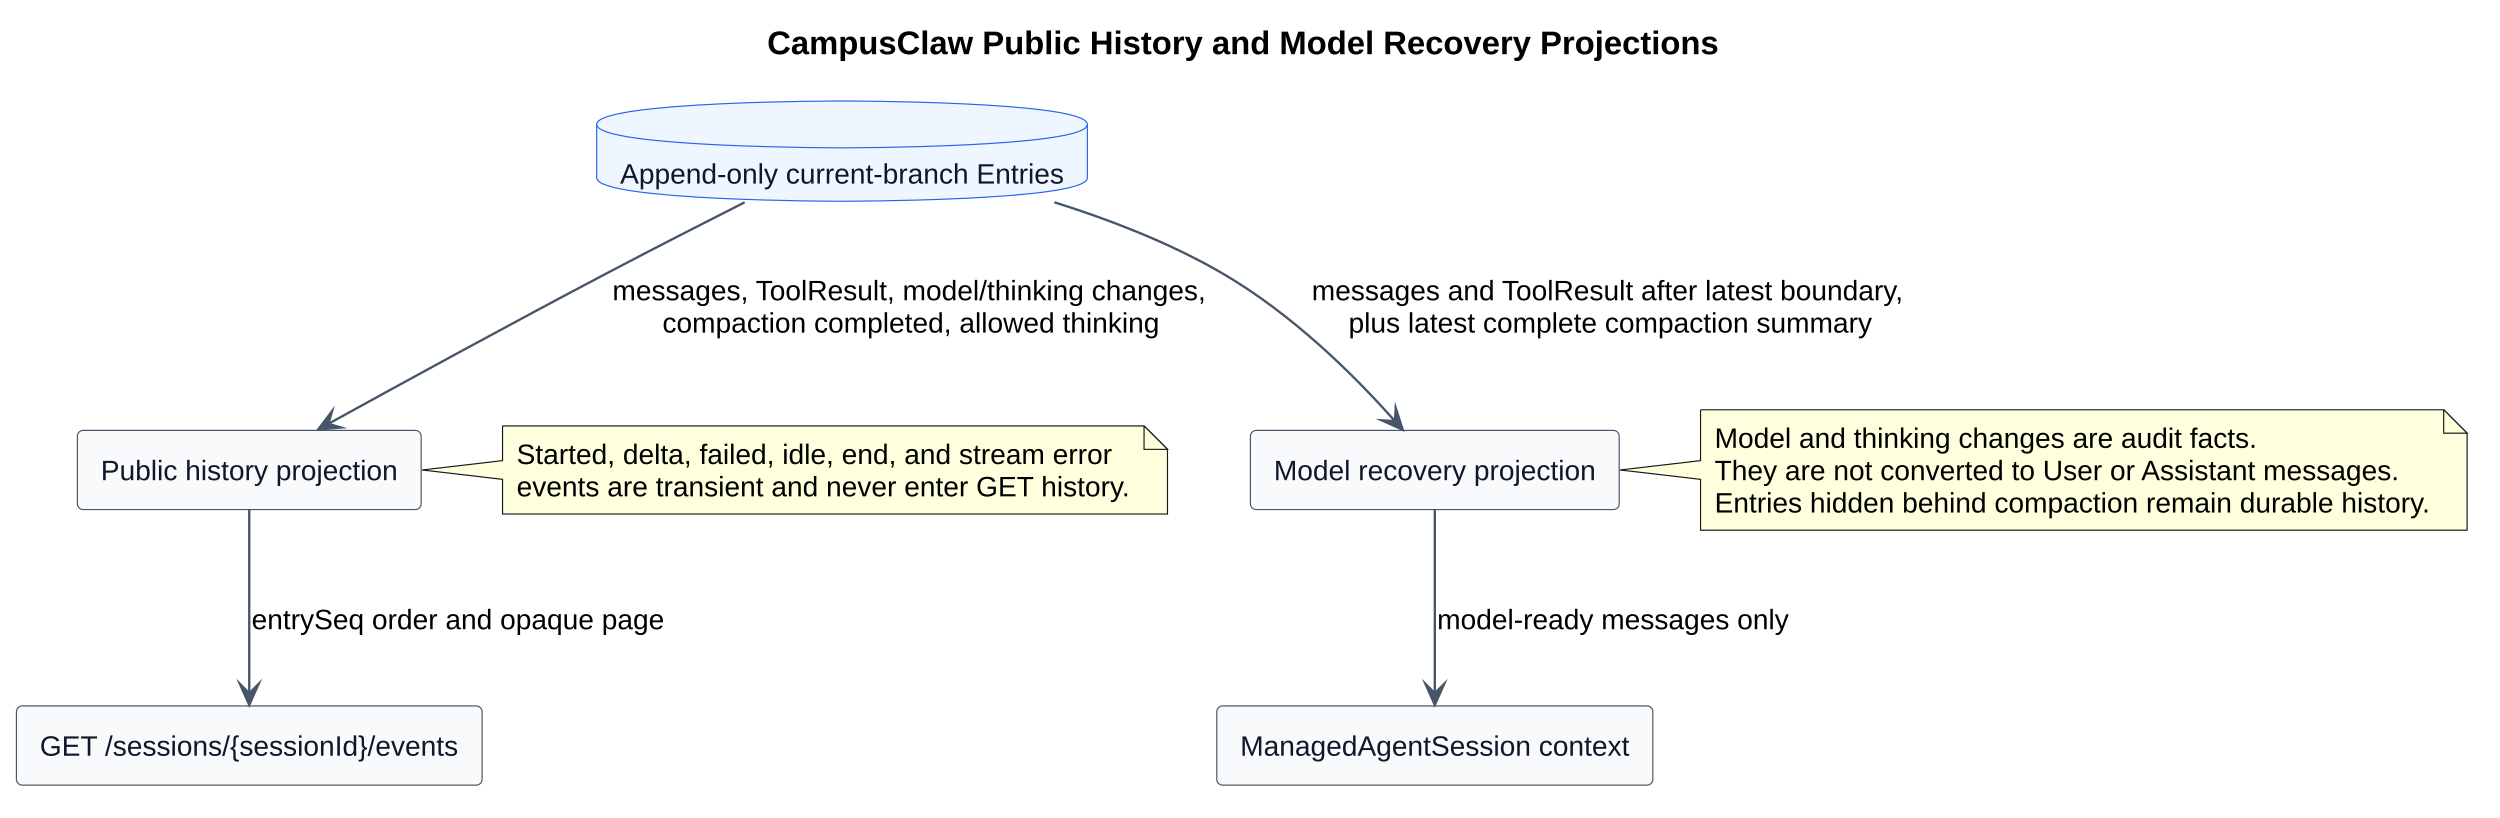
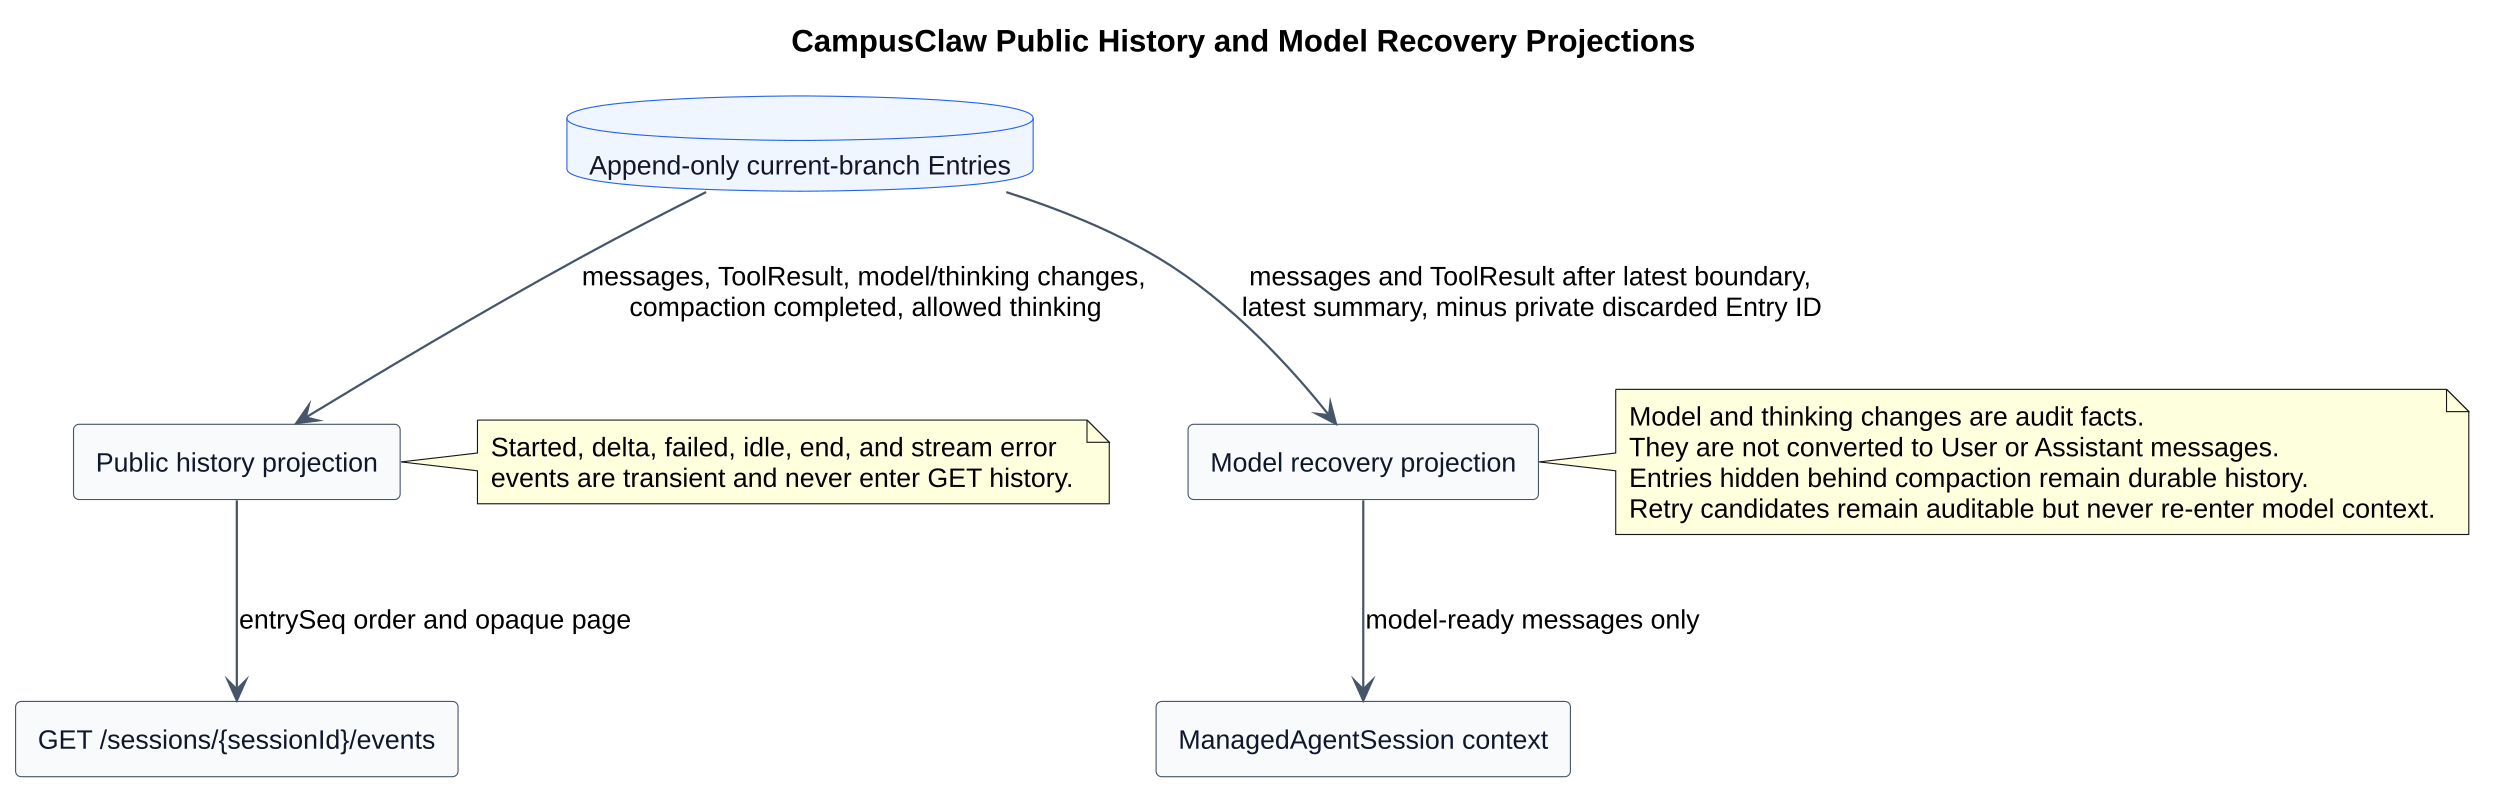
- <svg xmlns="http://www.w3.org/2000/svg" contentStyleType="text/css" data-diagram-type="DESCRIPTION" height="349px" preserveAspectRatio="none" style="width:1067px;height:349px;background:#FFFFFF;" version="1.1" viewBox="0 0 1067 349" width="1067px" zoomAndPan="magnify">
+ <svg xmlns="http://www.w3.org/2000/svg" contentStyleType="text/css" data-diagram-type="DESCRIPTION" height="362px" preserveAspectRatio="none" style="width:1123px;height:362px;background:#FFFFFF;" version="1.1" viewBox="0 0 1123 362" width="1123px" zoomAndPan="magnify">
  <defs />
  <g>
-     <g class="title" data-source-line="135">
-       <text fill="#000000" font-family="Arial" font-size="14" font-weight="700" lengthAdjust="spacing" textLength="406.103" x="327.432" y="23.132">CampusClaw Public History and Model Recovery Projections</text>
+     <g class="title" data-source-line="139">
+       <text fill="#000000" font-family="Arial" font-size="14" font-weight="700" lengthAdjust="spacing" textLength="406.103" x="355.437" y="23.132">CampusClaw Public History and Model Recovery Projections</text>
    </g>
-     <g class="entity" data-qualified-name="Entries" data-source-line="163" id="ent0001">
+     <g class="entity" data-qualified-name="Entries" data-source-line="168" id="ent0001">
      <path d="M254.66,53.099 C254.66,43.099 359.377,43.099 359.377,43.099 C359.377,43.099 464.094,43.099 464.094,53.099 L464.094,75.897 C464.094,85.897 359.377,85.897 359.377,85.897 C359.377,85.897 254.66,85.897 254.66,75.897 L254.66,53.099" fill="#EFF6FF" style="stroke:#2563EB;stroke-width:0.5;" />
      <path d="M254.66,53.099 C254.66,63.099 359.377,63.099 359.377,63.099 C359.377,63.099 464.094,63.099 464.094,53.099" fill="none" style="stroke:#2563EB;stroke-width:0.5;" />
      <text fill="#0F172A" font-family="Arial" font-size="12" lengthAdjust="spacing" textLength="189.434" x="264.66" y="78.355">Append-only current-branch Entries</text>
    </g>
-     <g class="entity" data-qualified-name="Public" data-source-line="164" id="ent0002">
-       <rect fill="#F8FAFC" height="33.799" rx="2.5" ry="2.5" style="stroke:#475569;stroke-width:0.5;" width="146.727" x="33.02" y="183.689" />
-       <text fill="#0F172A" font-family="Arial" font-size="12" lengthAdjust="spacing" textLength="126.727" x="43.02" y="204.945">Public history projection</text>
+     <g class="entity" data-qualified-name="Public" data-source-line="169" id="ent0002">
+       <rect fill="#F8FAFC" height="33.799" rx="2.5" ry="2.5" style="stroke:#475569;stroke-width:0.5;" width="146.727" x="33.02" y="190.589" />
+       <text fill="#0F172A" font-family="Arial" font-size="12" lengthAdjust="spacing" textLength="126.727" x="43.02" y="211.845">Public history projection</text>
    </g>
-     <g class="entity" data-qualified-name="GetEvents" data-source-line="165" id="ent0003">
-       <rect fill="#F8FAFC" height="33.799" rx="2.5" ry="2.5" style="stroke:#475569;stroke-width:0.5;" width="198.758" x="7" y="301.289" />
-       <text fill="#0F172A" font-family="Arial" font-size="12" lengthAdjust="spacing" textLength="178.758" x="17" y="322.545">GET /sessions/{sessionId}/events</text>
+     <g class="entity" data-qualified-name="GetEvents" data-source-line="170" id="ent0003">
+       <rect fill="#F8FAFC" height="33.799" rx="2.5" ry="2.5" style="stroke:#475569;stroke-width:0.5;" width="198.758" x="7" y="315.089" />
+       <text fill="#0F172A" font-family="Arial" font-size="12" lengthAdjust="spacing" textLength="178.758" x="17" y="336.344">GET /sessions/{sessionId}/events</text>
    </g>
-     <g class="entity" data-qualified-name="Recovery" data-source-line="166" id="ent0004">
-       <rect fill="#F8FAFC" height="33.799" rx="2.5" ry="2.5" style="stroke:#475569;stroke-width:0.5;" width="157.397" x="533.68" y="183.689" />
-       <text fill="#0F172A" font-family="Arial" font-size="12" lengthAdjust="spacing" textLength="137.397" x="543.68" y="204.945">Model recovery projection</text>
+     <g class="entity" data-qualified-name="Recovery" data-source-line="171" id="ent0004">
+       <rect fill="#F8FAFC" height="33.799" rx="2.5" ry="2.5" style="stroke:#475569;stroke-width:0.5;" width="157.397" x="533.68" y="190.589" />
+       <text fill="#0F172A" font-family="Arial" font-size="12" lengthAdjust="spacing" textLength="137.397" x="543.68" y="211.845">Model recovery projection</text>
    </g>
-     <g class="entity" data-qualified-name="Context" data-source-line="167" id="ent0005">
-       <rect fill="#F8FAFC" height="33.799" rx="2.5" ry="2.5" style="stroke:#475569;stroke-width:0.5;" width="186.113" x="519.32" y="301.289" />
-       <text fill="#0F172A" font-family="Arial" font-size="12" lengthAdjust="spacing" textLength="166.113" x="529.32" y="322.545">ManagedAgentSession context</text>
+     <g class="entity" data-qualified-name="Context" data-source-line="172" id="ent0005">
+       <rect fill="#F8FAFC" height="33.799" rx="2.5" ry="2.5" style="stroke:#475569;stroke-width:0.5;" width="186.113" x="519.32" y="315.089" />
+       <text fill="#0F172A" font-family="Arial" font-size="12" lengthAdjust="spacing" textLength="166.113" x="529.32" y="336.344">ManagedAgentSession context</text>
    </g>
-     <g class="entity" data-qualified-name="GMN10" data-source-line="176" id="ent0011">
-       <path d="M214.48,181.789 L214.48,196.589 L180.11,200.589 L214.48,204.589 L214.48,219.386 A0,0 0 0 0 214.48,219.386 L498.279,219.386 A0,0 0 0 0 498.279,219.386 L498.279,191.789 L488.279,181.789 L214.48,181.789 A0,0 0 0 0 214.48,181.789" fill="#FEFFDD" style="stroke:#181818;stroke-width:0.5;" />
-       <path d="M488.279,181.789 L488.279,191.789 L498.279,191.789 L488.279,181.789" fill="#FEFFDD" style="stroke:#181818;stroke-width:0.5;" />
-       <text fill="#000000" font-family="Arial" font-size="12" lengthAdjust="spacing" textLength="254.139" x="220.48" y="198.044">Started, delta, failed, idle, end, and stream error</text>
-       <text fill="#000000" font-family="Arial" font-size="12" lengthAdjust="spacing" textLength="262.799" x="220.48" y="211.843">events are transient and never enter GET history.</text>
+     <g class="entity" data-qualified-name="GMN10" data-source-line="181" id="ent0011">
+       <path d="M214.48,188.689 L214.48,203.489 L180.11,207.489 L214.48,211.489 L214.48,226.286 A0,0 0 0 0 214.48,226.286 L498.279,226.286 A0,0 0 0 0 498.279,226.286 L498.279,198.689 L488.279,188.689 L214.48,188.689 A0,0 0 0 0 214.48,188.689" fill="#FEFFDD" style="stroke:#181818;stroke-width:0.5;" />
+       <path d="M488.279,188.689 L488.279,198.689 L498.279,198.689 L488.279,188.689" fill="#FEFFDD" style="stroke:#181818;stroke-width:0.5;" />
+       <text fill="#000000" font-family="Arial" font-size="12" lengthAdjust="spacing" textLength="254.139" x="220.48" y="204.945">Started, delta, failed, idle, end, and stream error</text>
+       <text fill="#000000" font-family="Arial" font-size="12" lengthAdjust="spacing" textLength="262.799" x="220.48" y="218.743">events are transient and never enter GET history.</text>
    </g>
-     <g class="entity" data-qualified-name="GMN13" data-source-line="181" id="ent0014">
-       <path d="M725.79,174.889 L725.79,196.589 L691.37,200.589 L725.79,204.589 L725.79,226.285 A0,0 0 0 0 725.79,226.285 L1052.966,226.285 A0,0 0 0 0 1052.966,226.285 L1052.966,184.889 L1042.966,174.889 L725.79,174.889 A0,0 0 0 0 725.79,174.889" fill="#FEFFDD" style="stroke:#181818;stroke-width:0.5;" />
-       <path d="M1042.966,174.889 L1042.966,184.889 L1052.966,184.889 L1042.966,174.889" fill="#FEFFDD" style="stroke:#181818;stroke-width:0.5;" />
-       <text fill="#000000" font-family="Arial" font-size="12" lengthAdjust="spacing" textLength="231.481" x="731.79" y="191.144">Model and thinking changes are audit facts.</text>
-       <text fill="#000000" font-family="Arial" font-size="12" lengthAdjust="spacing" textLength="292.799" x="731.79" y="204.943">They are not converted to User or Assistant messages.</text>
-       <text fill="#000000" font-family="Arial" font-size="12" lengthAdjust="spacing" textLength="306.176" x="731.79" y="218.742">Entries hidden behind compaction remain durable history.</text>
+     <g class="entity" data-qualified-name="GMN13" data-source-line="186" id="ent0014">
+       <path d="M725.78,174.899 L725.78,203.489 L691.31,207.489 L725.78,211.489 L725.78,240.094 A0,0 0 0 0 725.78,240.094 L1108.977,240.094 A0,0 0 0 0 1108.977,240.094 L1108.977,184.899 L1098.977,174.899 L725.78,174.899 A0,0 0 0 0 725.78,174.899" fill="#FEFFDD" style="stroke:#181818;stroke-width:0.5;" />
+       <path d="M1098.977,174.899 L1098.977,184.899 L1108.977,184.899 L1098.977,174.899" fill="#FEFFDD" style="stroke:#181818;stroke-width:0.5;" />
+       <text fill="#000000" font-family="Arial" font-size="12" lengthAdjust="spacing" textLength="231.481" x="731.78" y="191.155">Model and thinking changes are audit facts.</text>
+       <text fill="#000000" font-family="Arial" font-size="12" lengthAdjust="spacing" textLength="292.799" x="731.78" y="204.953">They are not converted to User or Assistant messages.</text>
+       <text fill="#000000" font-family="Arial" font-size="12" lengthAdjust="spacing" textLength="306.176" x="731.78" y="218.752">Entries hidden behind compaction remain durable history.</text>
+       <text fill="#000000" font-family="Arial" font-size="12" lengthAdjust="spacing" textLength="362.197" x="731.78" y="232.551">Retry candidates remain auditable but never re-enter model context.</text>
    </g>
-     <g class="link" data-entity-1="ent0001" data-entity-2="ent0002" data-link-type="dependency" data-source-line="169" id="lnk6">
-       <path d="M317.83,86.339 C300.07,95.319 279.15,106.019 260.38,115.889 C216.75,138.849 171.048,163.853 140.158,180.893" fill="none" id="Entries-to-Public" style="stroke:#475569;stroke-width:1;" />
-       <polygon fill="#475569" points="135.78,183.309,145.593,182.464,140.158,180.893,141.728,175.459,135.78,183.309" style="stroke:#475569;stroke-width:1;stroke-linejoin:miter;stroke-miterlimit:10;" />
-       <text fill="#000000" font-family="Arial" font-size="12" lengthAdjust="spacing" textLength="254.801" x="261.38" y="128.144">messages, ToolResult, model/thinking changes,</text>
-       <text fill="#000000" font-family="Arial" font-size="12" lengthAdjust="spacing" textLength="212.121" x="282.72" y="141.943">compaction completed, allowed thinking</text>
+     <g class="link" data-entity-1="ent0001" data-entity-2="ent0002" data-link-type="dependency" data-source-line="174" id="lnk6">
+       <path d="M317.17,86.269 C299.5,95.159 278.81,105.789 260.38,115.899 C215.09,140.719 167.842,168.981 137.352,187.521" fill="none" id="Entries-to-Public" style="stroke:#475569;stroke-width:1;" />
+       <polygon fill="#475569" points="133.08,190.119,142.848,188.86,137.352,187.521,138.692,182.025,133.08,190.119" style="stroke:#475569;stroke-width:1;stroke-linejoin:miter;stroke-miterlimit:10;" />
+       <text fill="#000000" font-family="Arial" font-size="12" lengthAdjust="spacing" textLength="254.801" x="261.38" y="128.155">messages, ToolResult, model/thinking changes,</text>
+       <text fill="#000000" font-family="Arial" font-size="12" lengthAdjust="spacing" textLength="212.121" x="282.72" y="141.953">compaction completed, allowed thinking</text>
    </g>
-     <g class="link" data-entity-1="ent0002" data-entity-2="ent0003" data-link-type="dependency" data-source-line="170" id="lnk7">
-       <path d="M106.38,217.669 C106.38,239.629 106.38,273.799 106.38,295.879" fill="none" id="Public-to-GetEvents" style="stroke:#475569;stroke-width:1;" />
-       <polygon fill="#475569" points="106.38,300.879,110.38,291.879,106.38,295.879,102.38,291.879,106.38,300.879" style="stroke:#475569;stroke-width:1;stroke-linejoin:miter;stroke-miterlimit:10;" />
-       <text fill="#000000" font-family="Arial" font-size="12" lengthAdjust="spacing" textLength="176.139" x="107.38" y="268.545">entrySeq order and opaque page</text>
+     <g class="link" data-entity-1="ent0002" data-entity-2="ent0003" data-link-type="dependency" data-source-line="175" id="lnk7">
+       <path d="M106.38,224.759 C106.38,248.189 106.38,286.189 106.38,309.659" fill="none" id="Public-to-GetEvents" style="stroke:#475569;stroke-width:1;" />
+       <polygon fill="#475569" points="106.38,314.659,110.38,305.659,106.38,309.659,102.38,305.659,106.38,314.659" style="stroke:#475569;stroke-width:1;stroke-linejoin:miter;stroke-miterlimit:10;" />
+       <text fill="#000000" font-family="Arial" font-size="12" lengthAdjust="spacing" textLength="176.139" x="107.38" y="282.344">entrySeq order and opaque page</text>
    </g>
-     <g class="link" data-entity-1="ent0001" data-entity-2="ent0004" data-link-type="dependency" data-source-line="172" id="lnk8">
-       <path d="M450.01,86.339 C473.78,93.789 498.78,103.509 520.38,115.889 C552.03,134.049 578.663,160.976 595.364,179.716" fill="none" id="Entries-to-Recovery" style="stroke:#475569;stroke-width:1;" />
-       <polygon fill="#475569" points="598.69,183.449,595.689,174.068,595.364,179.716,589.716,179.391,598.69,183.449" style="stroke:#475569;stroke-width:1;stroke-linejoin:miter;stroke-miterlimit:10;" />
-       <text fill="#000000" font-family="Arial" font-size="12" lengthAdjust="spacing" textLength="254.807" x="559.86" y="128.144">messages and ToolResult after latest boundary,</text>
-       <text fill="#000000" font-family="Arial" font-size="12" lengthAdjust="spacing" textLength="223.424" x="575.551" y="141.943">plus latest complete compaction summary</text>
+     <g class="link" data-entity-1="ent0001" data-entity-2="ent0004" data-link-type="dependency" data-source-line="177" id="lnk8">
+       <path d="M452.02,86.299 C475.28,93.689 499.54,103.389 520.38,115.899 C553.63,135.849 580.835,166.306 596.995,186.486" fill="none" id="Entries-to-Recovery" style="stroke:#475569;stroke-width:1;" />
+       <polygon fill="#475569" points="600.12,190.389,597.617,180.863,596.995,186.486,591.372,185.864,600.12,190.389" style="stroke:#475569;stroke-width:1;stroke-linejoin:miter;stroke-miterlimit:10;" />
+       <text fill="#000000" font-family="Arial" font-size="12" lengthAdjust="spacing" textLength="254.807" x="561.128" y="128.155">messages and ToolResult after latest boundary,</text>
+       <text fill="#000000" font-family="Arial" font-size="12" lengthAdjust="spacing" textLength="261.422" x="557.82" y="141.953">latest summary, minus private discarded Entry ID</text>
    </g>
-     <g class="link" data-entity-1="ent0004" data-entity-2="ent0005" data-link-type="dependency" data-source-line="173" id="lnk9">
-       <path d="M612.38,217.669 C612.38,239.629 612.38,273.799 612.38,295.879" fill="none" id="Recovery-to-Context" style="stroke:#475569;stroke-width:1;" />
-       <polygon fill="#475569" points="612.38,300.879,616.38,291.879,612.38,295.879,608.38,291.879,612.38,300.879" style="stroke:#475569;stroke-width:1;stroke-linejoin:miter;stroke-miterlimit:10;" />
-       <text fill="#000000" font-family="Arial" font-size="12" lengthAdjust="spacing" textLength="150.07" x="613.38" y="268.545">model-ready messages only</text>
+     <g class="link" data-entity-1="ent0004" data-entity-2="ent0005" data-link-type="dependency" data-source-line="178" id="lnk9">
+       <path d="M612.38,224.759 C612.38,248.189 612.38,286.189 612.38,309.659" fill="none" id="Recovery-to-Context" style="stroke:#475569;stroke-width:1;" />
+       <polygon fill="#475569" points="612.38,314.659,616.38,305.659,612.38,309.659,608.38,305.659,612.38,314.659" style="stroke:#475569;stroke-width:1;stroke-linejoin:miter;stroke-miterlimit:10;" />
+       <text fill="#000000" font-family="Arial" font-size="12" lengthAdjust="spacing" textLength="150.07" x="613.38" y="282.344">model-ready messages only</text>
    </g>
  </g>
</svg>
